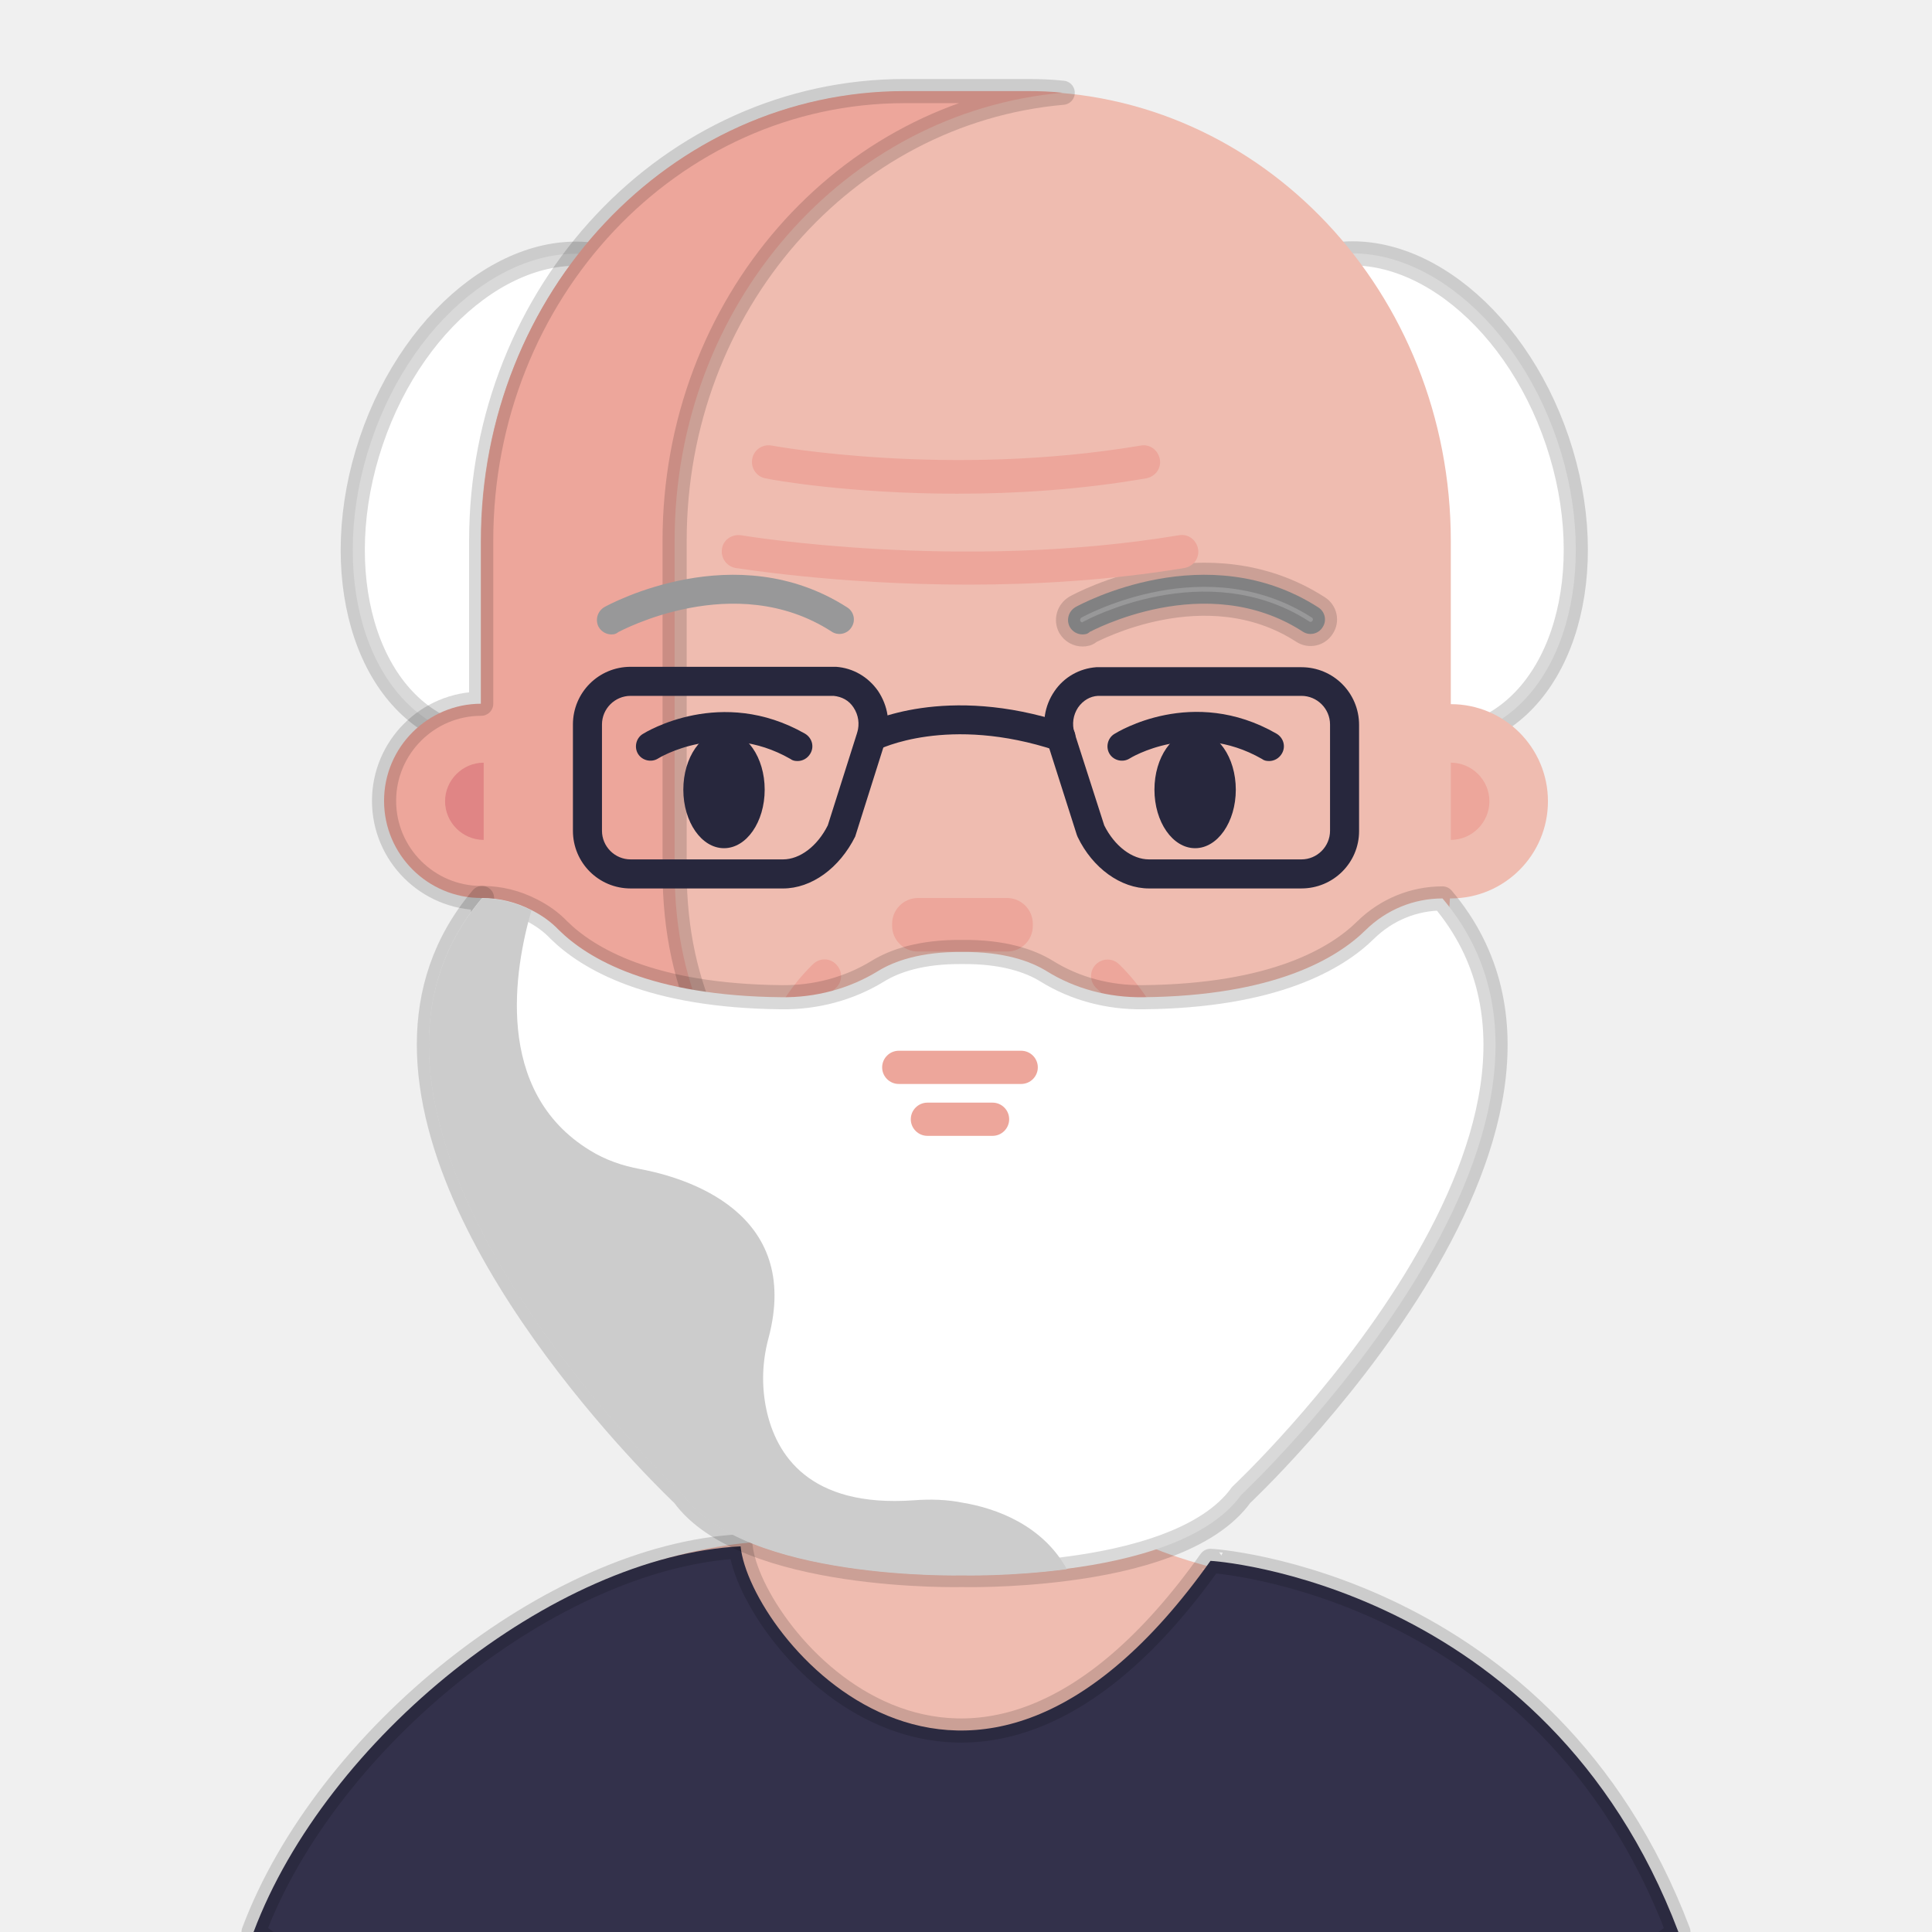
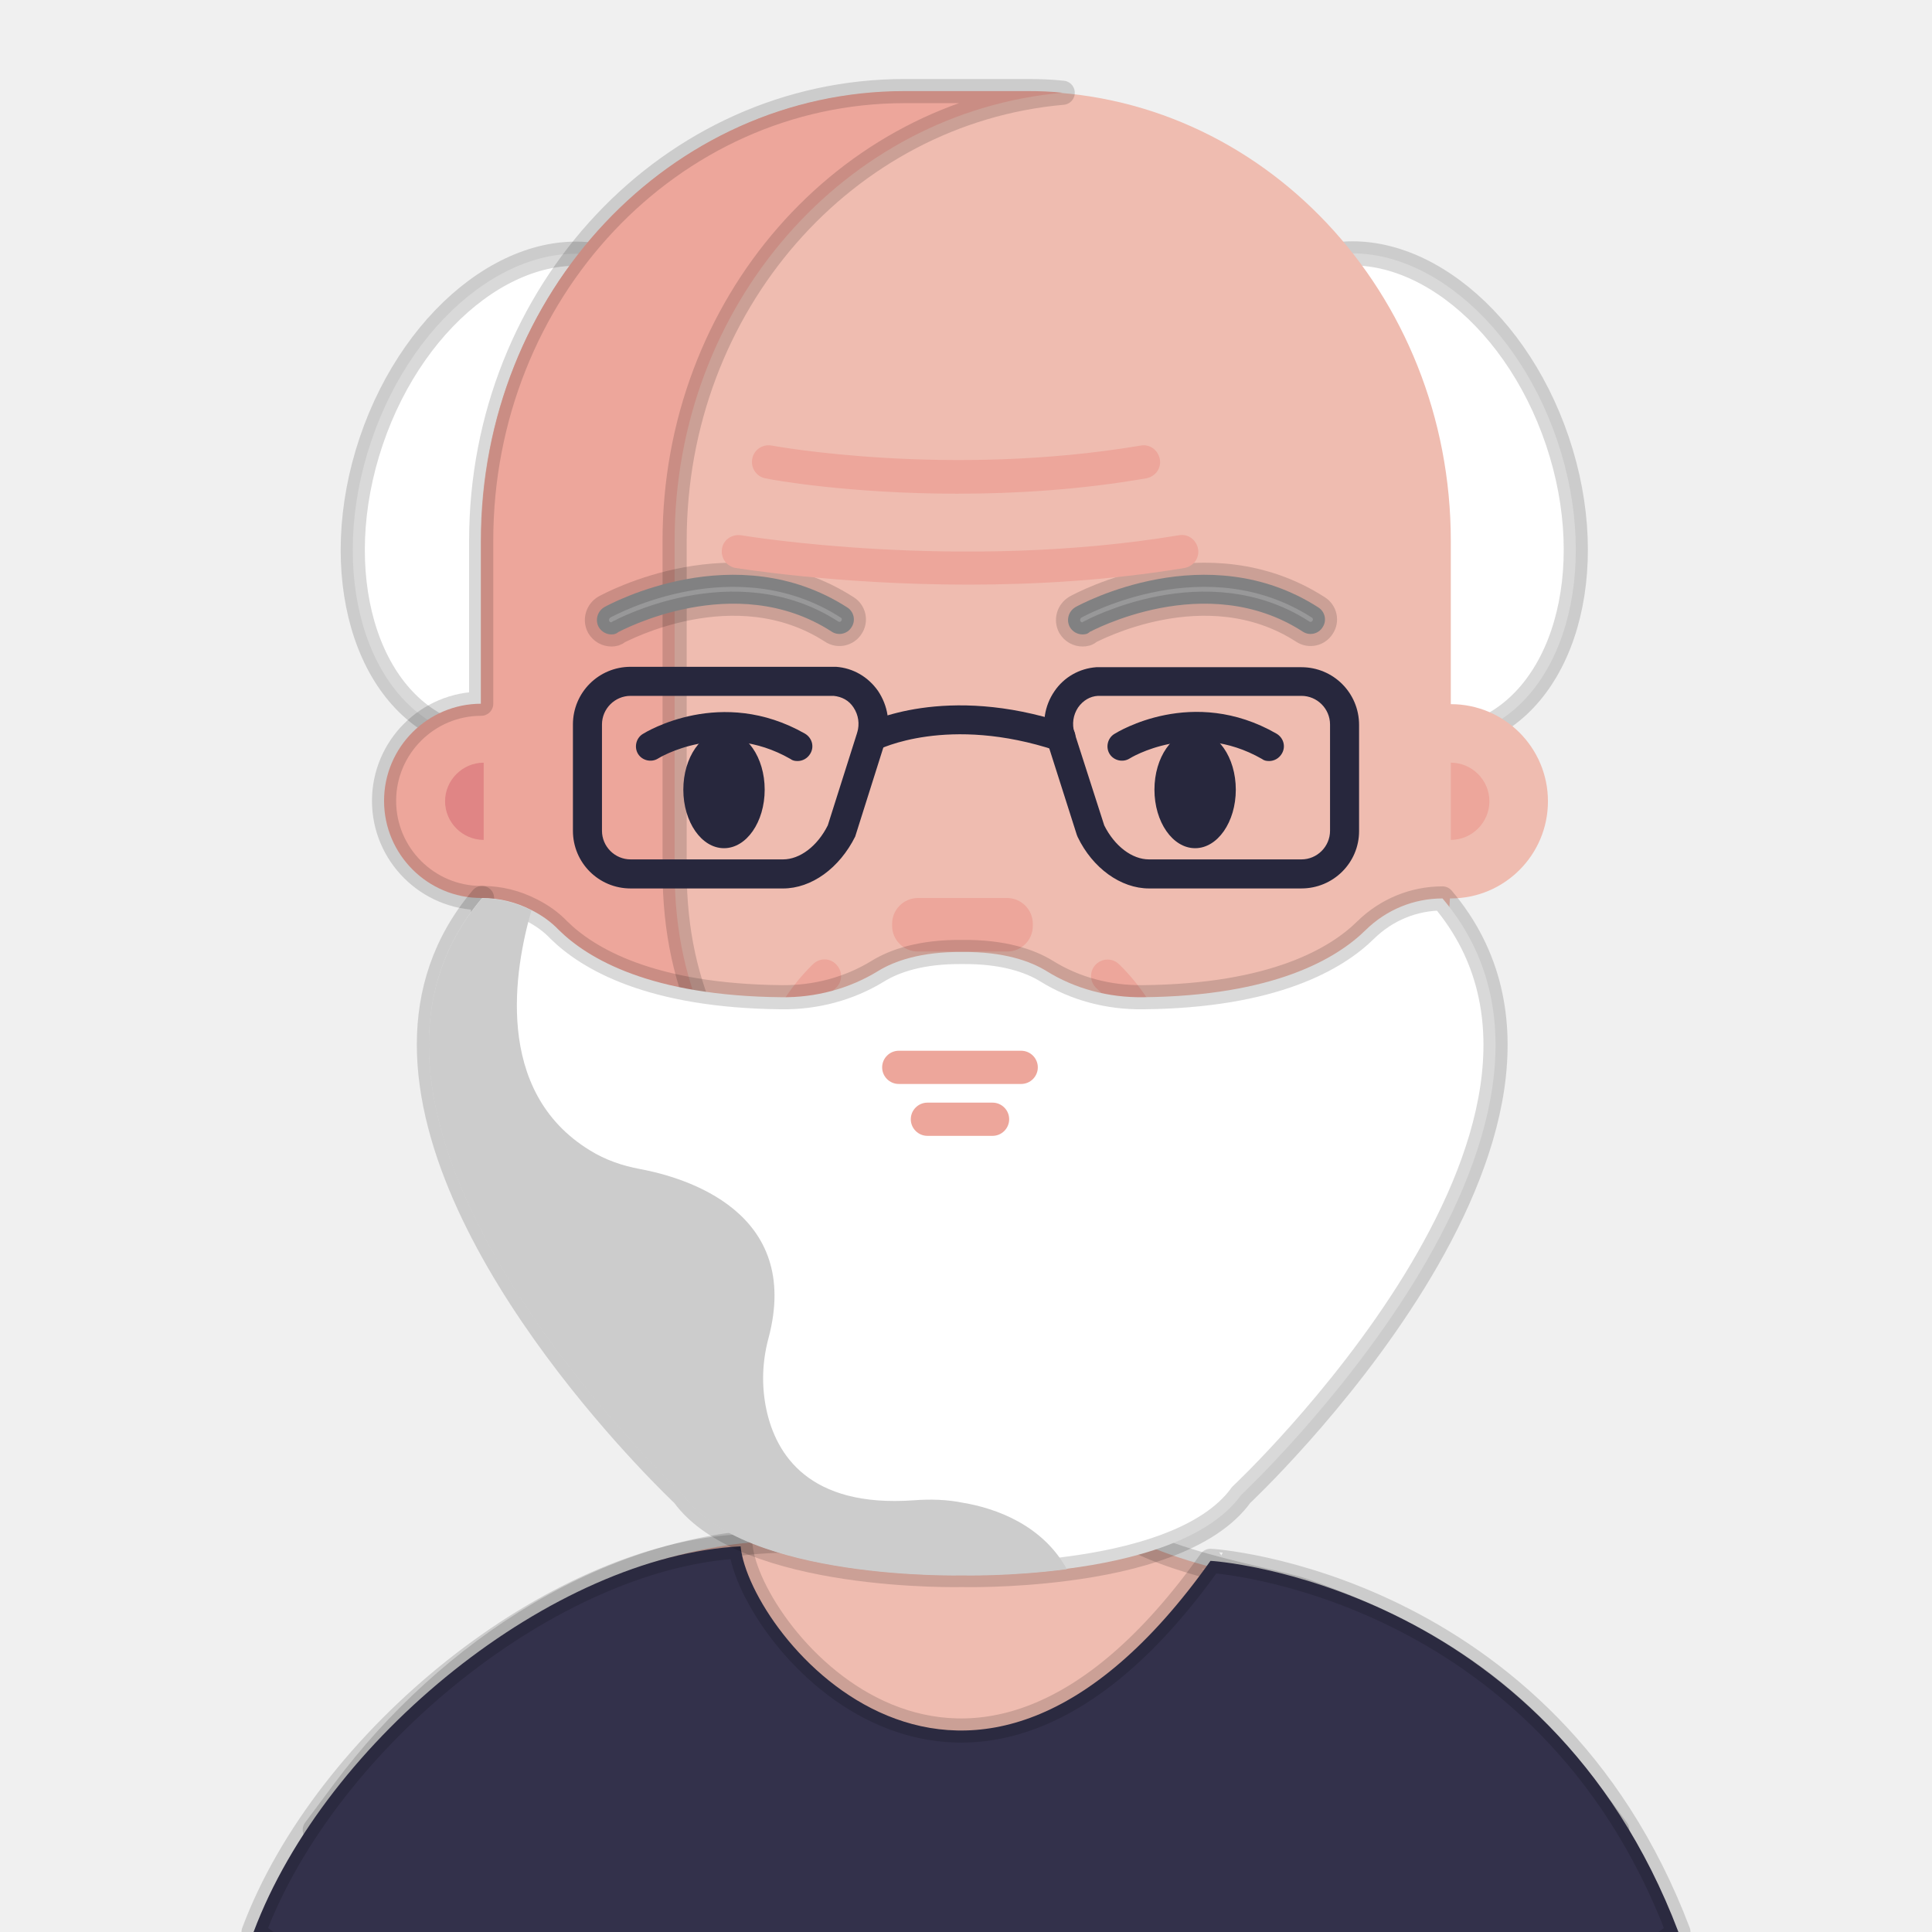
<svg xmlns="http://www.w3.org/2000/svg" id="Layer_1" viewBox="0 0 160 160">
  <defs>
    <style>.cls-1{fill:#ccc;}.cls-2{fill:#989899;}.cls-3{fill:#fff;}.cls-4{fill:#efbcb0;}.cls-5{fill:#33314b;}.cls-6{fill:#eda69b;}.cls-7{fill:#e08585;}.cls-8{fill:#27273d;}</style>
  </defs>
  <g id="Avatars">
    <g id="Artboard">
      <g id="Men">
        <g id="Old-People-Avatar_43">
          <ellipse id="Oval" class="cls-3" cx="44.385" cy="41.154" rx="20.693" ry="14.403" transform="translate(-8.808386 70.03527) rotate(-71.3368)" stroke="#000" stroke-opacity="0.15" stroke-width="2" stroke-linejoin="round" />
          <ellipse id="Oval-2" class="cls-3" cx="115.331" cy="41.129" rx="14.403" ry="20.693" transform="translate(-7.096949 39.06915) rotate(-18.6632)" stroke="#000" stroke-opacity="0.15" stroke-width="2" stroke-linejoin="round" />
-           <path id="Path" class="cls-4" d="M133.934,151.541c-6.084,4.744-12.822,8.663-20.006,11.688H46.072c-7.219-3.025-13.922-6.944-20.006-11.688l2.441-3.266c8.559-11.481,22.275-20.694,37.022-20.694h.206c2.097-.275,3.231-1.409,3.403-3.403v-18.597h21.931v18.597c0,4.469,13.819,6.463,16.878,7.528,9.9,3.472,17.256,8.147,23.547,16.534l2.441,3.3Z" />
+           <path id="Path" class="cls-4" d="M133.934,151.541c-6.084,4.744-12.822,8.663-20.006,11.688H46.072c-7.219-3.025-13.922-6.944-20.006-11.688l2.441-3.266c8.559-11.481,22.275-20.694,37.022-20.694h.206c2.097-.275,3.231-1.409,3.403-3.403v-18.597h21.931v18.597c0,4.469,13.819,6.463,16.878,7.528,9.9,3.472,17.256,8.147,23.547,16.534l2.441,3.3Z" stroke="#000" stroke-opacity="0.15" stroke-width="2" stroke-linejoin="round" />
          <path id="Path-2" class="cls-4" d="M120.15,44.806v27.328c0,20.384-16.225,26.916-28.05,37.262-7.047,6.153-17.188,6.153-24.234,0-11.825-10.347-28.05-16.878-28.05-37.262v-27.328c0-20.556,15.709-37.228,35.062-37.228h10.175c19.422,0,35.097,16.672,35.097,37.228Z" />
          <path id="Path-3" class="cls-6" d="M55.869,72.1v-27.328c0-19.525,14.128-35.509,32.141-37.091-.963-.103-1.925-.138-2.922-.138h-10.175c-19.388,0-35.063,16.672-35.063,37.228v13.509c-4.434,0-8.044,3.609-8.044,8.044s3.609,8.044,8.044,8.044h.069c1.169,18.597,16.603,25.025,27.947,34.994,5.775,5.053,13.612,5.981,20.144,2.75-1.444-.722-2.819-1.616-4.125-2.75-11.791-10.347-28.016-16.878-28.016-37.262Z" stroke="#000" stroke-opacity="0.15" stroke-width="2" stroke-linejoin="round" />
          <circle id="Oval-3" class="cls-4" cx="120.15" cy="66.359" r="8.044" />
-           <path class="cls-2" d="M50.644,52.541c-.412,0-.825-.206-1.066-.619-.309-.584-.103-1.306.481-1.65.447-.241,10.863-5.912,20.109.034.55.344.722,1.1.344,1.65-.344.55-1.1.722-1.65.344-8.044-5.191-17.531,0-17.634.034-.206.172-.378.206-.584.206Z" />
+           <path class="cls-2" d="M50.644,52.541c-.412,0-.825-.206-1.066-.619-.309-.584-.103-1.306.481-1.65.447-.241,10.863-5.912,20.109.034.55.344.722,1.1.344,1.65-.344.55-1.1.722-1.65.344-8.044-5.191-17.531,0-17.634.034-.206.172-.378.206-.584.206Z" stroke="#000" stroke-opacity="0.15" stroke-width="2" stroke-linejoin="round" />
          <path class="cls-2" d="M89.659,52.541c-.412,0-.825-.206-1.066-.619-.309-.584-.103-1.306.481-1.65.447-.241,10.863-5.912,20.109.034.55.344.722,1.1.344,1.65-.344.55-1.1.722-1.65.344-8.044-5.191-17.531,0-17.634.034-.172.172-.378.206-.584.206Z" stroke="#000" stroke-opacity="0.15" stroke-width="2" stroke-linejoin="round" />
          <path id="Path-4" class="cls-6" d="M83.403,78.803h-7.391c-1.169,0-2.131-.963-2.131-2.131v-.172c0-1.169.963-2.131,2.131-2.131h7.391c1.169,0,2.131.963,2.131,2.131v.172c0,1.203-.963,2.131-2.131,2.131Z" />
          <path id="Path-5" class="cls-7" d="M40.056,63.162c-1.753,0-3.197,1.444-3.197,3.197s1.444,3.197,3.197,3.197v-6.394Z" />
          <path id="Path-6" class="cls-6" d="M120.15,69.556c1.753,0,3.197-1.444,3.197-3.197s-1.444-3.197-3.197-3.197v6.394Z" />
          <path class="cls-6" d="M80.172,48.416c-10.931,0-19.113-1.375-19.25-1.375-.756-.138-1.238-.825-1.134-1.581.103-.756.825-1.238,1.581-1.134.172.034,18.15,3.025,36.266,0,.756-.138,1.444.378,1.581,1.134.138.756-.378,1.444-1.134,1.581-6.222,1.031-12.409,1.375-17.909,1.375Z" />
          <path class="cls-6" d="M79.313,40.887c-9.075,0-15.503-1.169-15.916-1.272-.756-.138-1.238-.859-1.1-1.616.138-.756.859-1.238,1.616-1.1.138.034,14.644,2.681,30.559,0,.756-.138,1.444.378,1.581,1.134.137.756-.378,1.444-1.134,1.581-5.569.963-10.931,1.272-15.606,1.272Z" />
          <ellipse id="Oval-4" class="cls-8" cx="59.959" cy="65.397" rx="3.369" ry="4.847" />
          <ellipse id="Oval-5" class="cls-8" cx="98.975" cy="65.397" rx="3.369" ry="4.847" />
          <path class="cls-8" d="M66.044,63.025c-.206,0-.412-.034-.584-.172-5.706-3.266-10.931-.069-10.966-.034-.55.344-1.306.172-1.65-.378-.344-.55-.172-1.306.378-1.65.275-.172,6.497-3.987,13.441-.034.584.344.791,1.066.447,1.65-.241.412-.653.619-1.066.619Z" />
          <path class="cls-8" d="M105.094,63.025c-.206,0-.412-.034-.584-.172-5.706-3.266-10.931-.069-10.966-.034-.55.344-1.306.172-1.65-.378-.344-.55-.172-1.306.378-1.65.275-.172,6.497-4.022,13.441-.034.584.344.791,1.066.447,1.65-.241.412-.653.619-1.066.619Z" />
          <path class="cls-6" d="M67.419,101.628c-.412,0-.791-.172-1.066-.516-9.488-11.894.928-21.209,1.031-21.312.584-.516,1.444-.447,1.925.138.516.584.447,1.444-.138,1.925h0c-.344.309-8.525,7.734-.688,17.531.481.584.378,1.444-.206,1.925-.275.206-.55.309-.859.309Z" />
          <path class="cls-6" d="M92.581,101.628c-.309,0-.619-.103-.859-.309-.584-.481-.688-1.341-.206-1.925,7.803-9.797-.344-17.222-.688-17.531-.584-.516-.619-1.375-.138-1.925.516-.584,1.375-.619,1.925-.138.103.103,10.519,9.419,1.031,21.312-.241.309-.653.516-1.066.516Z" />
          <path id="Path-7" class="cls-5" d="M139,160c-15.022,11.963-38.306,10-59,10-20.591,0-44.013,1.825-59-10,6-16,24.831-31.147,40.334-31.938.722,7.391,18.734,29.597,38.912,1.203-.034-.034,27.753,1.734,38.753,30.734Z" stroke="#000" stroke-opacity="0.15" stroke-width="2" stroke-linejoin="round" />
          <path class="cls-8" d="M64.841,73.578h-12.616c-2.647,0-4.778-2.131-4.778-4.778v-8.8c0-2.647,2.131-4.778,4.778-4.778h17.016c1.409.103,2.647.825,3.472,1.994.825,1.238,1.066,2.716.619,4.125l-2.509,7.941c-1.306,2.612-3.609,4.297-5.981,4.297ZM52.225,57.628c-1.306,0-2.372,1.066-2.372,2.372v8.8c0,1.306,1.066,2.372,2.372,2.372h12.616c1.409,0,2.853-1.1,3.713-2.819l2.441-7.7c.206-.688.103-1.444-.309-2.062-.378-.584-.963-.894-1.65-.963h-16.809Z" />
          <path class="cls-8" d="M107.775,73.578h-12.616c-2.338,0-4.675-1.684-5.912-4.263l-.069-.172-2.475-7.769c-.447-1.409-.206-2.922.619-4.125.791-1.169,2.062-1.891,3.472-1.994h16.981c2.647,0,4.778,2.131,4.778,4.778v8.8c0,2.612-2.131,4.744-4.778,4.744ZM91.447,68.353c.859,1.719,2.303,2.819,3.713,2.819h12.616c1.306,0,2.372-1.066,2.372-2.372v-8.8c0-1.306-1.066-2.372-2.372-2.372h-16.844c-.653.034-1.238.378-1.65.963-.412.619-.516,1.375-.309,2.062l2.475,7.7Z" />
          <path class="cls-8" d="M87.872,62.234c-.138,0-.241-.034-.378-.069-9.006-2.991-14.713-.103-14.781-.069-.584.309-1.306.069-1.616-.516-.309-.584-.069-1.306.516-1.616.275-.138,6.669-3.369,16.637-.069.619.206.963.894.756,1.512-.172.481-.653.825-1.134.825Z" />
          <path id="Path-8" class="cls-3" d="M102.791,123.8c-2.716,3.781-9.075,5.431-14.438,6.119-4.709.619-8.662.516-8.662.516,0,0-17.978.447-23.1-6.634,0,0-21.072-19.731-21.072-37.297,0-4.297,1.272-8.456,4.4-12.134,1.444,0,2.819.344,4.091.997.825.412,1.616.963,2.269,1.65,2.406,2.372,7.597,5.466,18.459,5.569,2.784.034,5.569-.688,7.975-2.166,1.341-.825,3.541-1.616,6.978-1.581,3.438-.034,5.638.756,6.978,1.581,2.372,1.478,5.156,2.2,7.975,2.166,10.863-.103,16.053-3.197,18.459-5.569,1.719-1.684,3.988-2.612,6.359-2.612,15.95,18.838-16.672,49.397-16.672,49.397Z" stroke="#000" stroke-opacity="0.15" stroke-width="2" stroke-linejoin="round" />
          <path class="cls-6" d="M84.572,89.769h-10.141c-.756,0-1.375-.619-1.375-1.375s.619-1.375,1.375-1.375h10.141c.756,0,1.375.619,1.375,1.375s-.619,1.375-1.375,1.375Z" />
          <path class="cls-6" d="M82.2,94.066h-5.397c-.756,0-1.375-.619-1.375-1.375s.619-1.375,1.375-1.375h5.397c.756,0,1.375.619,1.375,1.375s-.619,1.375-1.375,1.375Z" />
          <path id="Path-9" class="cls-1" d="M88.353,129.953c-4.709.619-8.662.516-8.662.516,0,0-17.978.447-23.1-6.634,0,0-21.072-19.731-21.072-37.297,0-4.297,1.272-8.456,4.4-12.134,1.444,0,2.819.344,4.091.997-1.375,4.744-3.197,14.953,4.847,19.869,1.272.791,2.681,1.272,4.159,1.547,3.678.688,13.441,3.506,10.622,14.025-.516,1.925-.584,3.919-.172,5.878.791,3.713,3.506,8.147,12.203,7.528,1.375-.103,2.75-.069,4.091.206,2.681.447,6.566,1.822,8.594,5.5Z" />
        </g>
      </g>
    </g>
  </g>
</svg>
